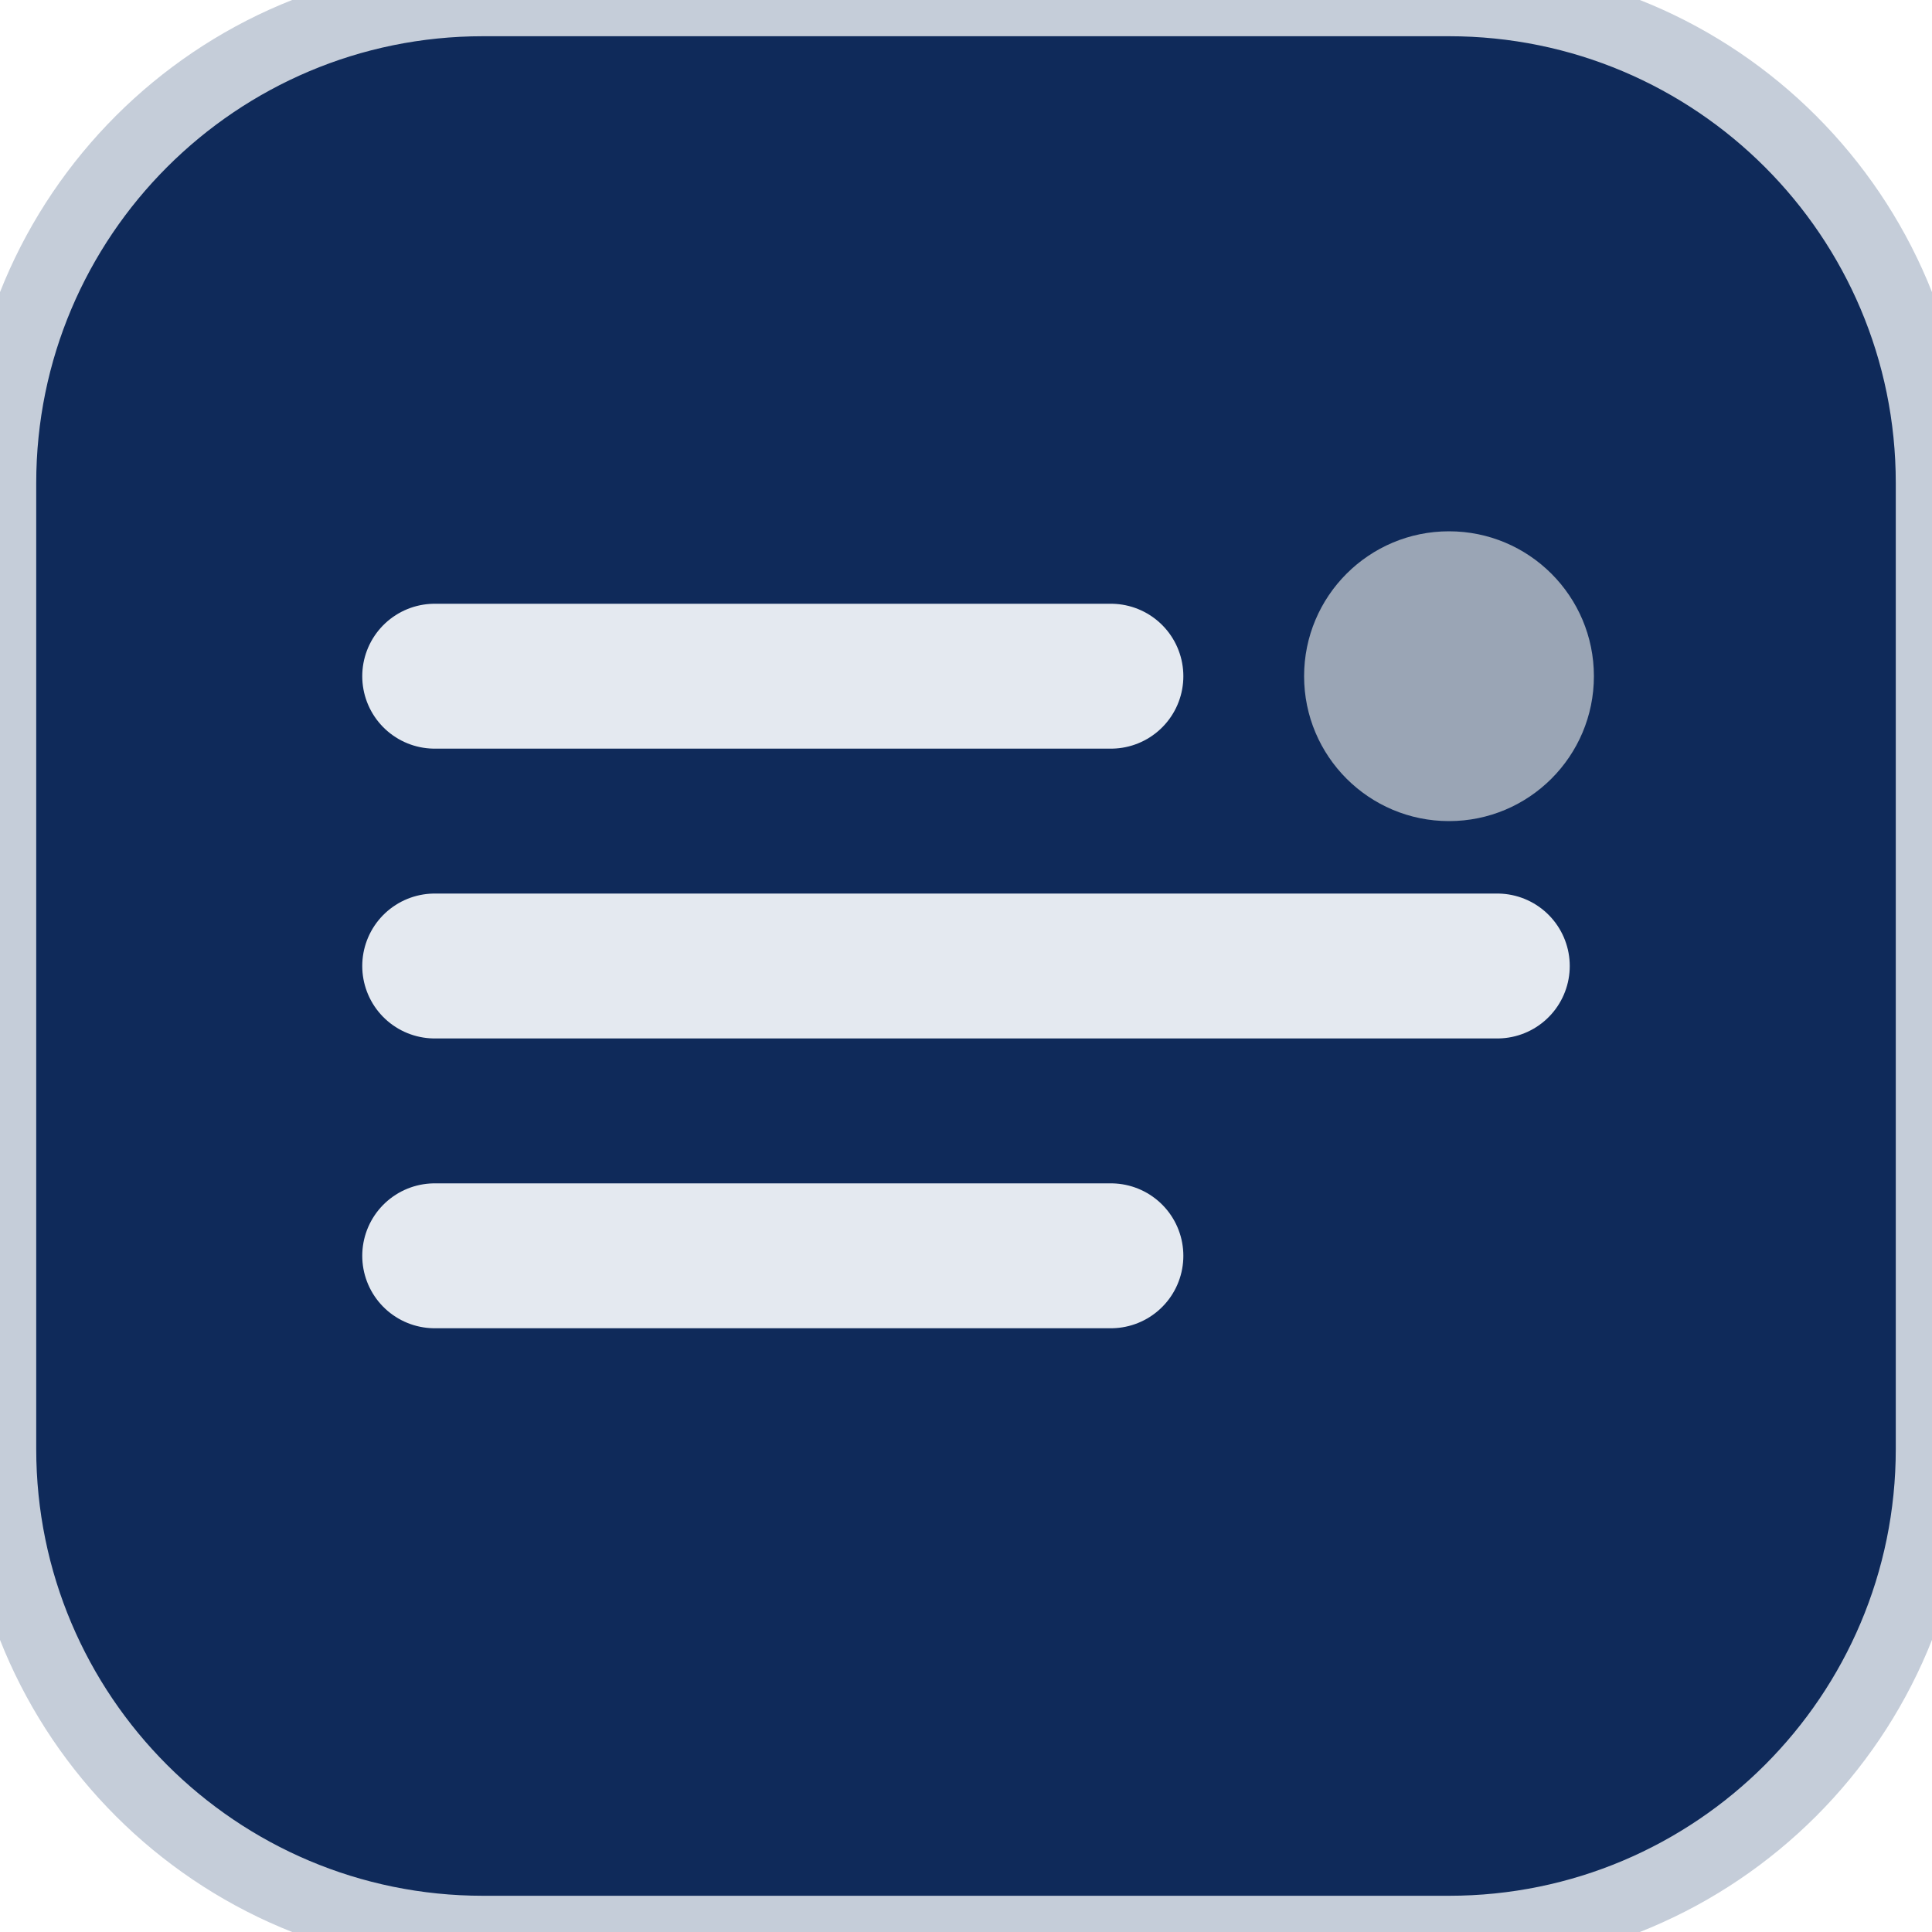
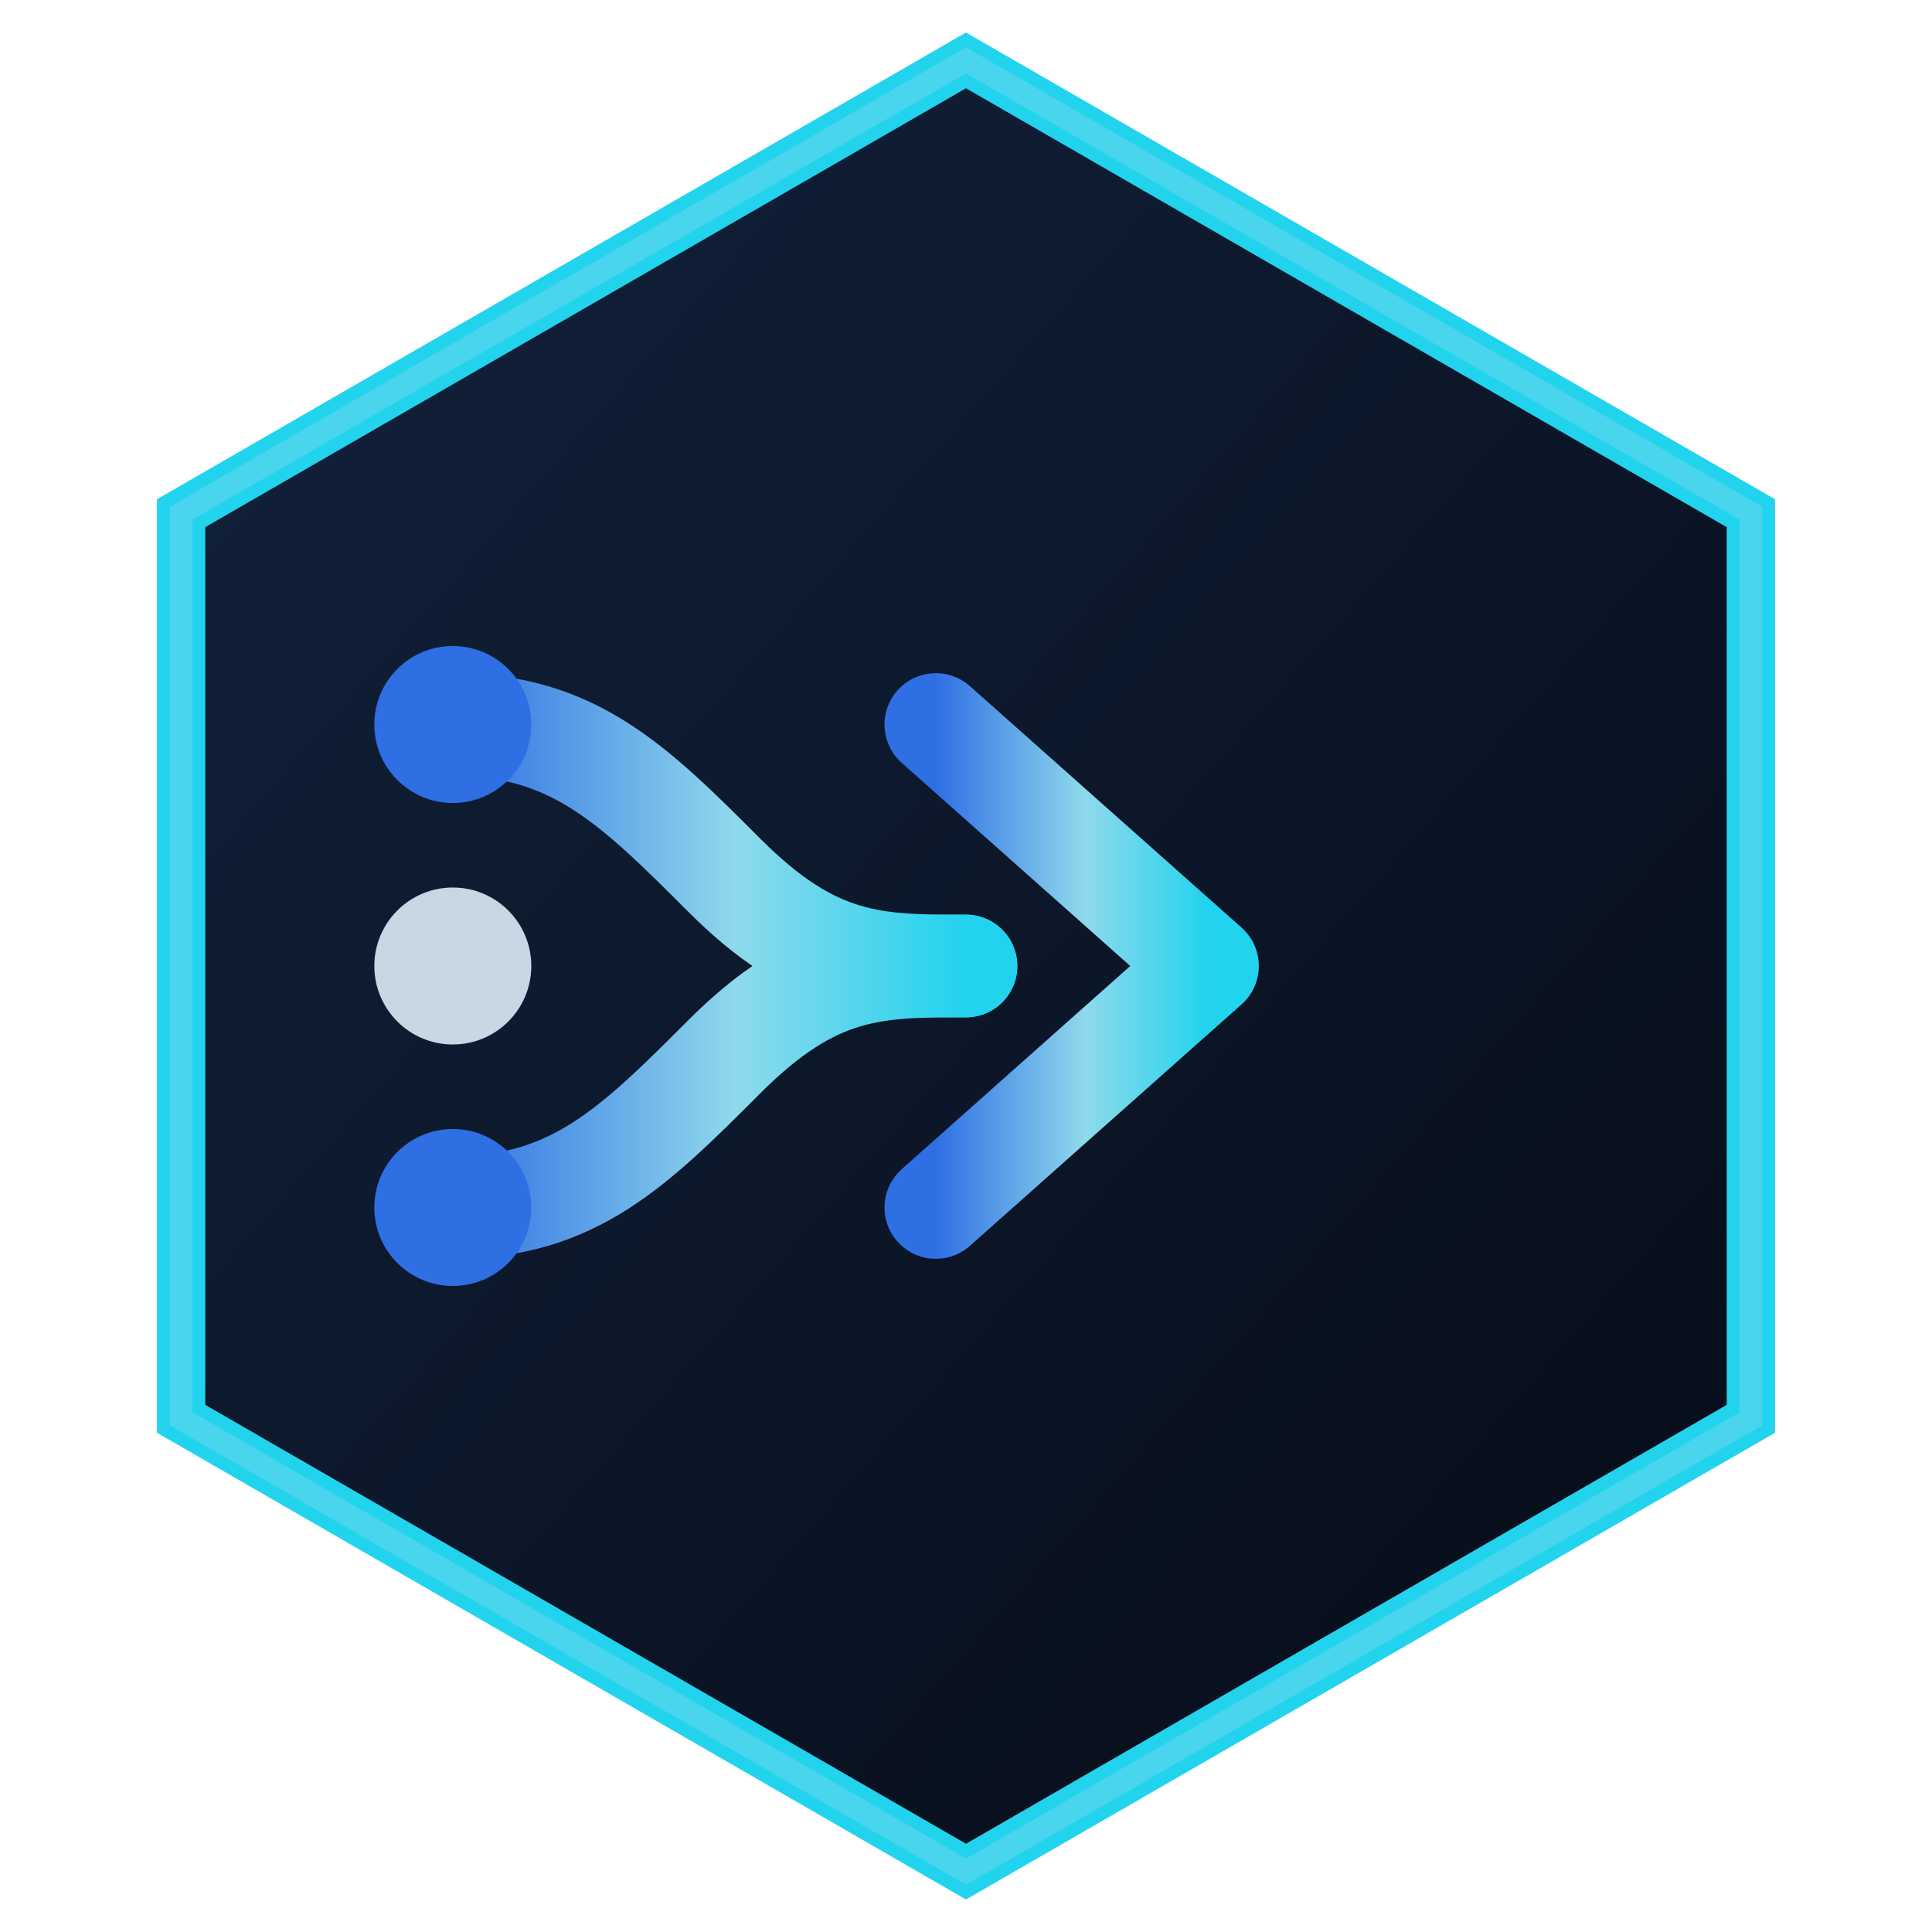
- <svg xmlns="http://www.w3.org/2000/svg" viewBox="0 0 40 40">
-   <rect width="40" height="40" rx="10" fill="#0f2a5a" stroke="#c5cdd9" stroke-width="1.5" />
-   <path d="M9 14h14M9 20h22M9 26h14" stroke="#e4e9f0" stroke-width="3" stroke-linecap="round" />
-   <circle cx="30" cy="14" r="3" fill="#9aa5b5" />
+ <svg xmlns="http://www.w3.org/2000/svg" width="64" height="64" viewBox="0 0 64 64" role="img" aria-label="ParseFlow">
+   <defs>
+     <linearGradient id="pf-hex" x1="0" y1="0" x2="1" y2="1">
+       <stop offset="0" stop-color="#12233d" />
+       <stop offset="1" stop-color="#060b16" />
+     </linearGradient>
+     <linearGradient id="pf-arrow" x1="0" y1="0" x2="1" y2="0">
+       <stop offset="0" stop-color="#2f6fe4" />
+       <stop offset="0.55" stop-color="#8fd9ec" />
+       <stop offset="1" stop-color="#22d3ee" />
+     </linearGradient>
+   </defs>
+   <path d="M32 2 58 17v30L32 62 6 47V17Z" fill="url(#pf-hex)" stroke="#22d3ee" stroke-width="1.6" />
+   <path d="M32 2 58 17v30L32 62 6 47V17Z" fill="none" stroke="#8fd9ec" stroke-opacity="0.35" stroke-width="0.75" />
+   <g fill="none" stroke="url(#pf-arrow)" stroke-width="3.4" stroke-linecap="round">
+     <path d="M15 24c4 0 6 2 9 5s5 3 8 3" />
+     <path d="M15 32h17" />
+     <path d="M15 40c4 0 6-2 9-5s5-3 8-3" />
+   </g>
+   <path d="M31 24l9 8-9 8" fill="none" stroke="url(#pf-arrow)" stroke-width="3.4" stroke-linecap="round" stroke-linejoin="round" />
+   <circle cx="15" cy="24" r="2.6" fill="#2f6fe4" />
+   <circle cx="15" cy="32" r="2.6" fill="#c9d6e4" />
+   <circle cx="15" cy="40" r="2.6" fill="#2f6fe4" />
</svg>
